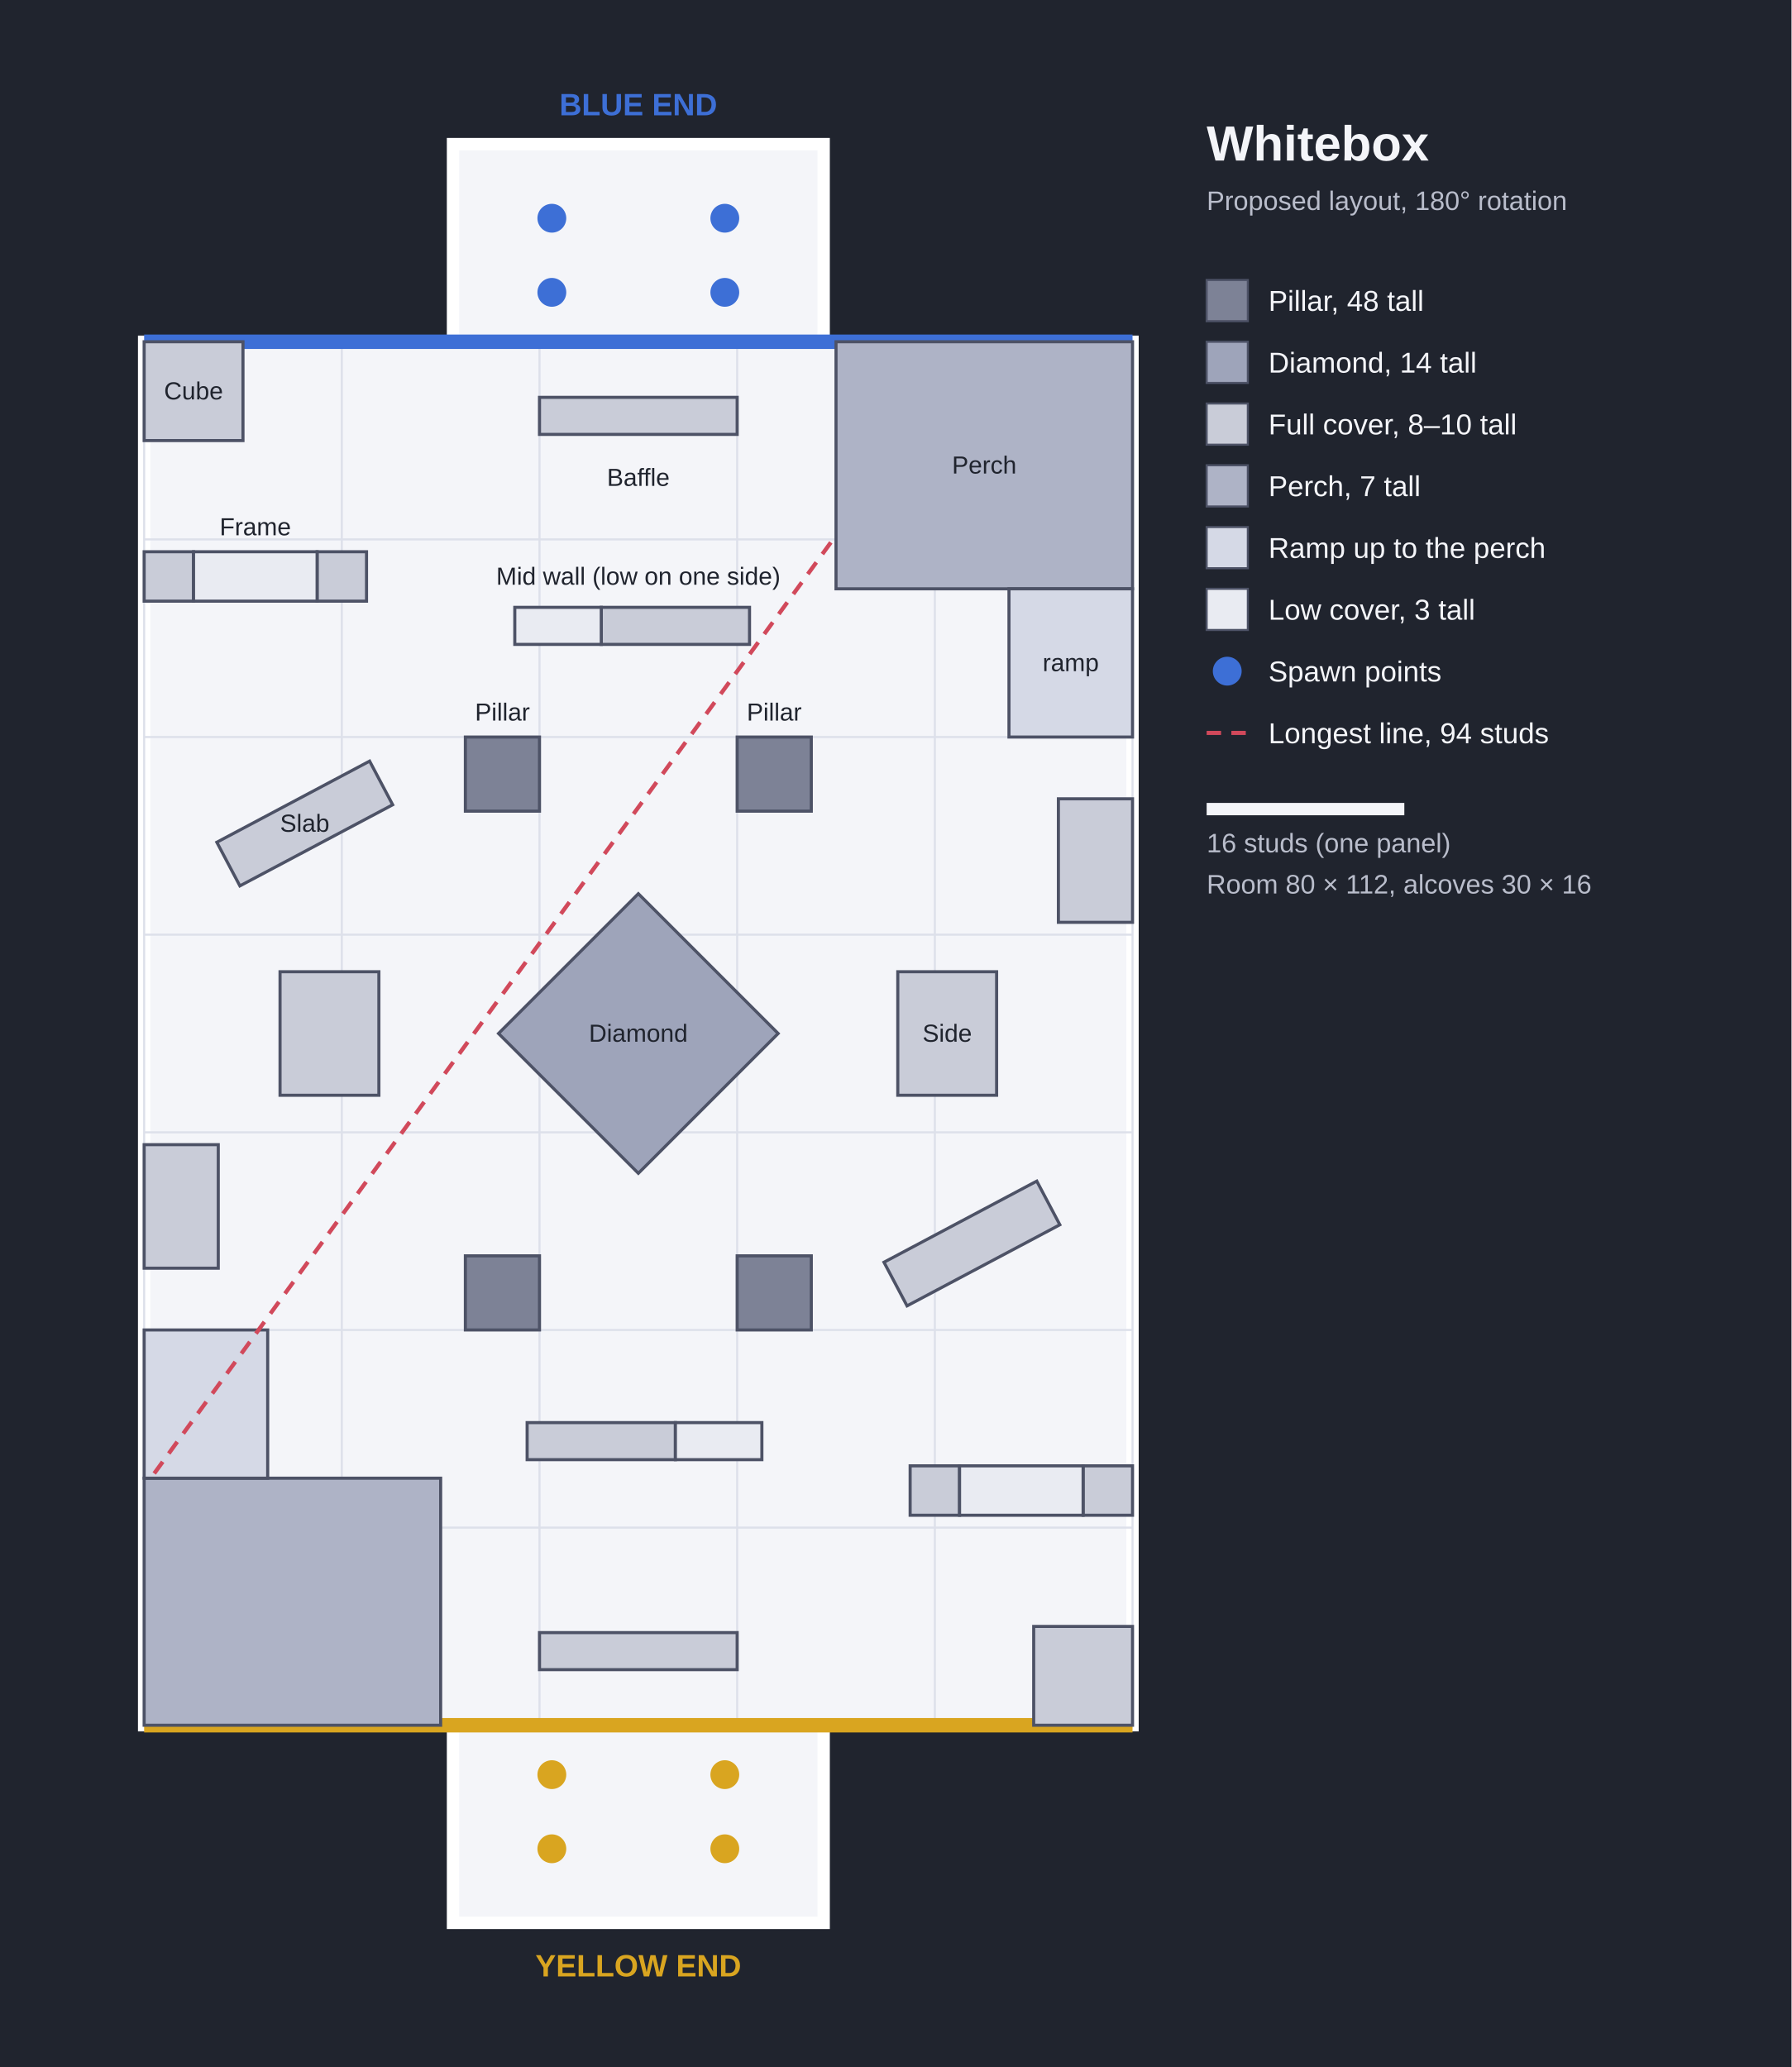
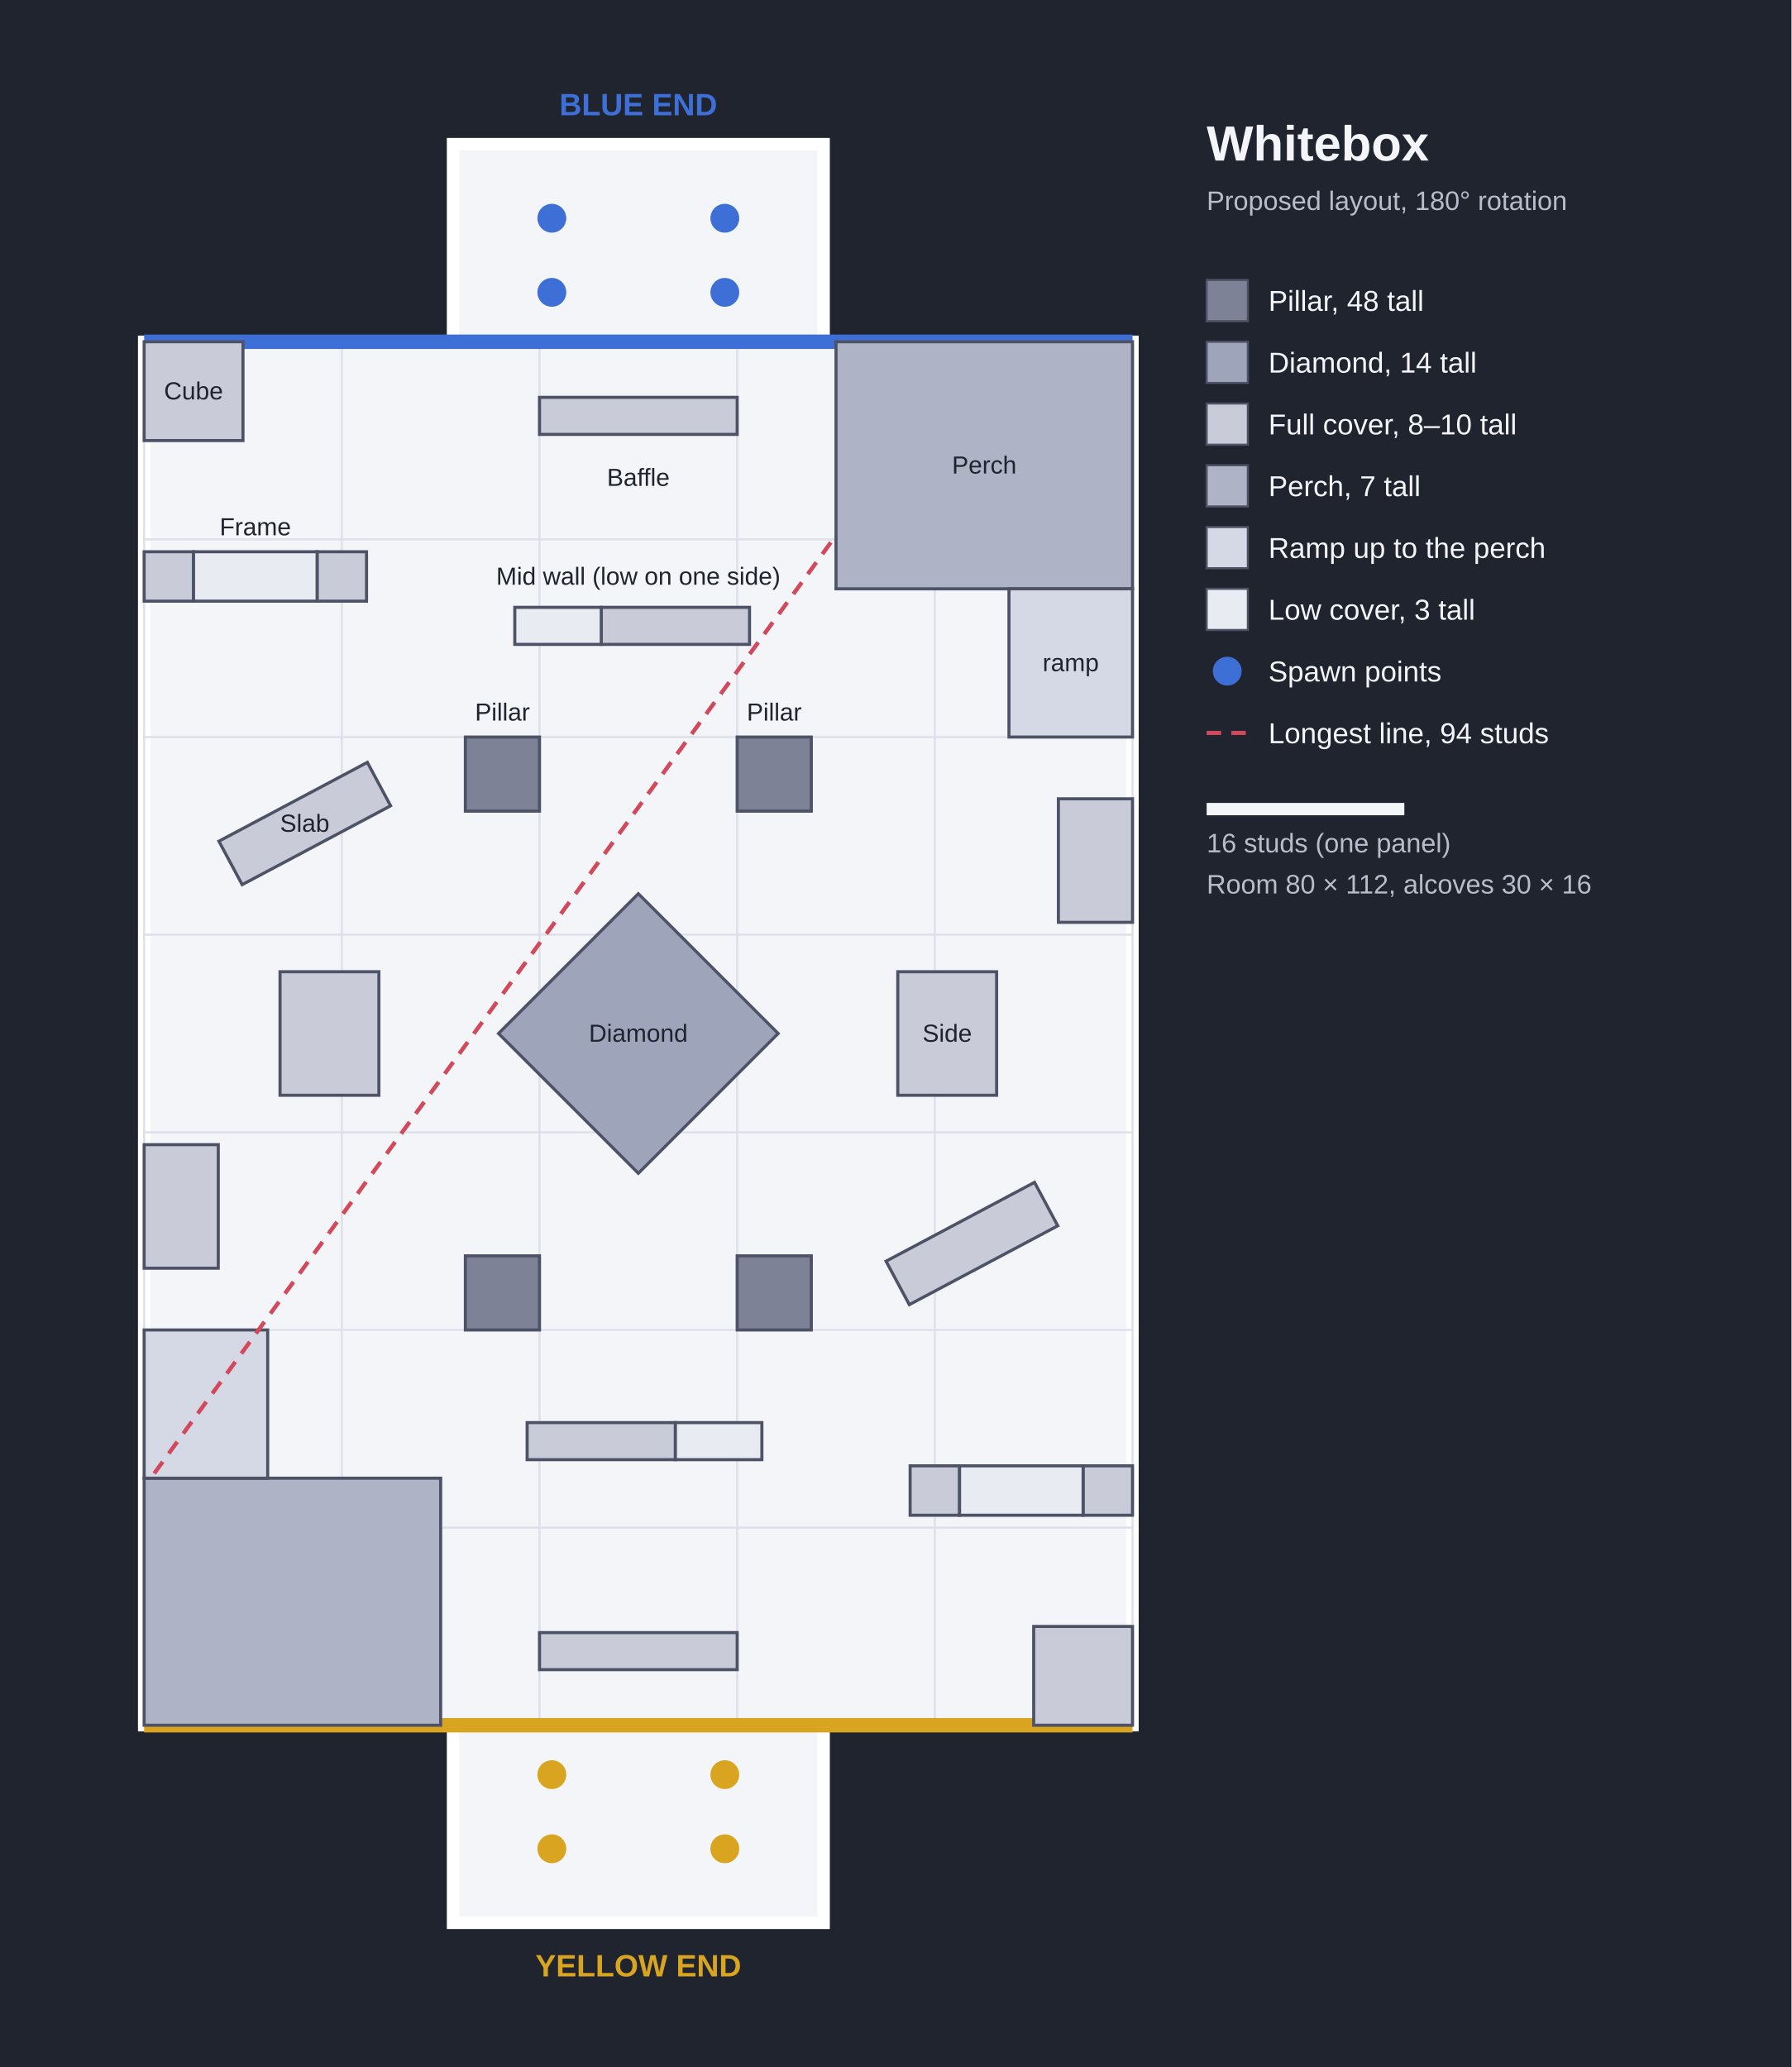
<svg xmlns="http://www.w3.org/2000/svg" viewBox="0 0 870 1004" font-family="Segoe UI, Arial, sans-serif">
  <rect width="870" height="1004" fill="#20242E" />
  <polygon points="220.0,70.0 400.0,70.0 400.0,166.0 550.0,166.0 550.0,838.0 400.0,838.0 400.0,934.0 220.0,934.0 220.0,838.0 70.0,838.0 70.0,166.0 220.0,166.0" fill="#F4F5F9" stroke="#FFFFFF" stroke-width="6" />
  <line x1="70.0" y1="838.0" x2="70.0" y2="166.0" stroke="#DDE0EA" />
  <line x1="166.0" y1="838.0" x2="166.0" y2="166.0" stroke="#DDE0EA" />
  <line x1="262.0" y1="838.0" x2="262.0" y2="166.0" stroke="#DDE0EA" />
  <line x1="358.0" y1="838.0" x2="358.0" y2="166.0" stroke="#DDE0EA" />
  <line x1="454.0" y1="838.0" x2="454.0" y2="166.0" stroke="#DDE0EA" />
  <line x1="550.0" y1="838.0" x2="550.0" y2="166.0" stroke="#DDE0EA" />
  <line x1="70.0" y1="838.0" x2="550.0" y2="838.0" stroke="#DDE0EA" />
  <line x1="70.0" y1="742.0" x2="550.0" y2="742.0" stroke="#DDE0EA" />
  <line x1="70.0" y1="646.0" x2="550.0" y2="646.0" stroke="#DDE0EA" />
  <line x1="70.0" y1="550.0" x2="550.0" y2="550.0" stroke="#DDE0EA" />
  <line x1="70.0" y1="454.0" x2="550.0" y2="454.0" stroke="#DDE0EA" />
  <line x1="70.0" y1="358.0" x2="550.0" y2="358.0" stroke="#DDE0EA" />
  <line x1="70.0" y1="262.0" x2="550.0" y2="262.0" stroke="#DDE0EA" />
  <line x1="70.0" y1="166.0" x2="550.0" y2="166.0" stroke="#DDE0EA" />
  <line x1="70.0" y1="166.0" x2="550.0" y2="166.0" stroke="#3D6FD6" stroke-width="7" />
  <text x="310.0" y="56.0" text-anchor="middle" font-size="15" font-weight="700" fill="#3D6FD6">BLUE END</text>
  <line x1="70.0" y1="838.0" x2="550.0" y2="838.0" stroke="#D9A520" stroke-width="7" />
  <text x="310.0" y="960.0" text-anchor="middle" font-size="15" font-weight="700" fill="#D9A520">YELLOW END</text>
  <polygon points="310.0,569.9 377.9,502.0 310.0,434.1 242.1,502.0" fill="#9EA4BA" stroke="#4D5266" stroke-width="1.5" />
  <polygon points="358.0,394.0 394.0,394.0 394.0,358.0 358.0,358.0" fill="#7D8296" stroke="#4D5266" stroke-width="1.5" />
  <polygon points="226.0,394.0 262.0,394.0 262.0,358.0 226.0,358.0" fill="#7D8296" stroke="#4D5266" stroke-width="1.5" />
  <polygon points="436.0,532.0 484.0,532.0 484.0,472.0 436.0,472.0" fill="#C9CCD8" stroke="#4D5266" stroke-width="1.5" />
  <polygon points="292.0,313.0 364.0,313.0 364.0,295.0 292.0,295.0" fill="#C9CCD8" stroke="#4D5266" stroke-width="1.5" />
  <polygon points="250.0,313.0 292.0,313.0 292.0,295.0 250.0,295.0" fill="#E9EBF2" stroke="#4D5266" stroke-width="1.5" />
-   <polygon points="116.5,430.3 190.7,390.9 179.5,369.7 105.3,409.1" fill="#C9CCD8" stroke="#4D5266" stroke-width="1.5" />
+   <polygon points="117.6,429.7 189.7,391.4 178.4,370.3 106.3,408.6" fill="#C9CCD8" stroke="#4D5266" stroke-width="1.5" />
  <polygon points="514.0,448.0 550.0,448.0 550.0,388.0 514.0,388.0" fill="#C9CCD8" stroke="#4D5266" stroke-width="1.5" />
  <polygon points="406.0,286.0 550.0,286.0 550.0,166.0 406.0,166.0" fill="#AEB3C6" stroke="#4D5266" stroke-width="1.5" />
  <polygon points="490.0,358.0 550.0,358.0 550.0,286.0 490.0,286.0" fill="#D5D9E6" stroke="#4D5266" stroke-width="1.5" />
  <polygon points="154.0,292.0 178.0,292.0 178.0,268.0 154.0,268.0" fill="#C9CCD8" stroke="#4D5266" stroke-width="1.5" />
  <polygon points="70.0,292.0 94.0,292.0 94.0,268.0 70.0,268.0" fill="#C9CCD8" stroke="#4D5266" stroke-width="1.5" />
  <polygon points="94.0,292.0 154.0,292.0 154.0,268.0 94.0,268.0" fill="#E9EBF2" stroke="#4D5266" stroke-width="1.5" />
  <polygon points="70.0,214.0 118.0,214.0 118.0,166.0 70.0,166.0" fill="#C9CCD8" stroke="#4D5266" stroke-width="1.5" />
  <polygon points="262.0,211.0 358.0,211.0 358.0,193.0 262.0,193.0" fill="#C9CCD8" stroke="#4D5266" stroke-width="1.5" />
  <polygon points="226.0,646.0 262.0,646.0 262.0,610.0 226.0,610.0" fill="#7D8296" stroke="#4D5266" stroke-width="1.5" />
  <polygon points="358.0,646.0 394.0,646.0 394.0,610.0 358.0,610.0" fill="#7D8296" stroke="#4D5266" stroke-width="1.5" />
  <polygon points="136.0,532.0 184.0,532.0 184.0,472.0 136.0,472.0" fill="#C9CCD8" stroke="#4D5266" stroke-width="1.5" />
  <polygon points="256.0,709.0 328.0,709.0 328.0,691.0 256.0,691.0" fill="#C9CCD8" stroke="#4D5266" stroke-width="1.5" />
  <polygon points="328.0,709.0 370.0,709.0 370.0,691.0 328.0,691.0" fill="#E9EBF2" stroke="#4D5266" stroke-width="1.5" />
-   <polygon points="440.5,634.3 514.7,594.9 503.5,573.7 429.3,613.1" fill="#C9CCD8" stroke="#4D5266" stroke-width="1.5" />
+   <polygon points="441.6,633.7 513.7,595.4 502.4,574.3 430.3,612.6" fill="#C9CCD8" stroke="#4D5266" stroke-width="1.5" />
  <polygon points="70.0,616.0 106.0,616.0 106.0,556.0 70.0,556.0" fill="#C9CCD8" stroke="#4D5266" stroke-width="1.5" />
  <polygon points="70.0,838.0 214.0,838.0 214.0,718.0 70.0,718.0" fill="#AEB3C6" stroke="#4D5266" stroke-width="1.5" />
  <polygon points="70.0,718.0 130.0,718.0 130.0,646.0 70.0,646.0" fill="#D5D9E6" stroke="#4D5266" stroke-width="1.5" />
  <polygon points="442.0,736.0 466.0,736.0 466.0,712.0 442.0,712.0" fill="#C9CCD8" stroke="#4D5266" stroke-width="1.5" />
  <polygon points="526.0,736.0 550.0,736.0 550.0,712.0 526.0,712.0" fill="#C9CCD8" stroke="#4D5266" stroke-width="1.5" />
  <polygon points="466.0,736.0 526.0,736.0 526.0,712.0 466.0,712.0" fill="#E9EBF2" stroke="#4D5266" stroke-width="1.5" />
  <polygon points="502.0,838.0 550.0,838.0 550.0,790.0 502.0,790.0" fill="#C9CCD8" stroke="#4D5266" stroke-width="1.5" />
  <polygon points="262.0,811.0 358.0,811.0 358.0,793.0 262.0,793.0" fill="#C9CCD8" stroke="#4D5266" stroke-width="1.5" />
  <line x1="74.9" y1="715.7" x2="404.7" y2="261.8" stroke="#D1495B" stroke-width="2" stroke-dasharray="7 5" />
  <circle cx="268.0" cy="106.0" r="7" fill="#3D6FD6" />
  <circle cx="352.0" cy="106.0" r="7" fill="#3D6FD6" />
  <circle cx="268.0" cy="142.0" r="7" fill="#3D6FD6" />
  <circle cx="352.0" cy="142.0" r="7" fill="#3D6FD6" />
  <circle cx="352.0" cy="898.0" r="7" fill="#D9A520" />
  <circle cx="268.0" cy="898.0" r="7" fill="#D9A520" />
  <circle cx="352.0" cy="862.0" r="7" fill="#D9A520" />
  <circle cx="268.0" cy="862.0" r="7" fill="#D9A520" />
  <text x="310.0" y="506.0" text-anchor="middle" font-size="12" fill="#20242E">Diamond</text>
  <text x="376.0" y="350.0" text-anchor="middle" font-size="12" fill="#20242E">Pillar</text>
  <text x="244.0" y="350.0" text-anchor="middle" font-size="12" fill="#20242E">Pillar</text>
  <text x="478.0" y="230.0" text-anchor="middle" font-size="12" fill="#20242E">Perch</text>
  <text x="520.0" y="326.0" text-anchor="middle" font-size="12" fill="#20242E">ramp</text>
  <text x="124.0" y="260.0" text-anchor="middle" font-size="12" fill="#20242E">Frame</text>
  <text x="94.0" y="194.0" text-anchor="middle" font-size="12" fill="#20242E">Cube</text>
  <text x="310.0" y="284.0" text-anchor="middle" font-size="12" fill="#20242E">Mid wall (low on one side)</text>
  <text x="460.0" y="506.0" text-anchor="middle" font-size="12" fill="#20242E">Side</text>
  <text x="148.0" y="404.0" text-anchor="middle" font-size="12" fill="#20242E">Slab</text>
  <text x="310.0" y="236.0" text-anchor="middle" font-size="12" fill="#20242E">Baffle</text>
  <text x="586" y="78" font-size="24" font-weight="700" fill="#F4F5F9">Whitebox</text>
  <text x="586" y="102" font-size="13" fill="#B9BDCB">Proposed layout, 180° rotation</text>
  <rect x="586" y="136" width="20" height="20" fill="#7D8296" stroke="#4D5266" />
  <text x="616" y="151" font-size="14" fill="#F4F5F9">Pillar, 48 tall</text>
  <rect x="586" y="166" width="20" height="20" fill="#9EA4BA" stroke="#4D5266" />
  <text x="616" y="181" font-size="14" fill="#F4F5F9">Diamond, 14 tall</text>
  <rect x="586" y="196" width="20" height="20" fill="#C9CCD8" stroke="#4D5266" />
  <text x="616" y="211" font-size="14" fill="#F4F5F9">Full cover, 8–10 tall</text>
  <rect x="586" y="226" width="20" height="20" fill="#AEB3C6" stroke="#4D5266" />
  <text x="616" y="241" font-size="14" fill="#F4F5F9">Perch, 7 tall</text>
  <rect x="586" y="256" width="20" height="20" fill="#D5D9E6" stroke="#4D5266" />
  <text x="616" y="271" font-size="14" fill="#F4F5F9">Ramp up to the perch</text>
  <rect x="586" y="286" width="20" height="20" fill="#E9EBF2" stroke="#4D5266" />
  <text x="616" y="301" font-size="14" fill="#F4F5F9">Low cover, 3 tall</text>
  <circle cx="596" cy="326" r="7" fill="#3D6FD6" />
  <text x="616" y="331" font-size="14" fill="#F4F5F9">Spawn points</text>
  <line x1="586" y1="356" x2="606" y2="356" stroke="#D1495B" stroke-width="2" stroke-dasharray="7 5" />
  <text x="616" y="361" font-size="14" fill="#F4F5F9">Longest line, 94 studs</text>
  <rect x="586" y="390" width="96" height="6" fill="#F4F5F9" />
  <text x="586" y="414" font-size="13" fill="#B9BDCB">16 studs (one panel)</text>
  <text x="586" y="434" font-size="13" fill="#B9BDCB">Room 80 × 112, alcoves 30 × 16</text>
</svg>
